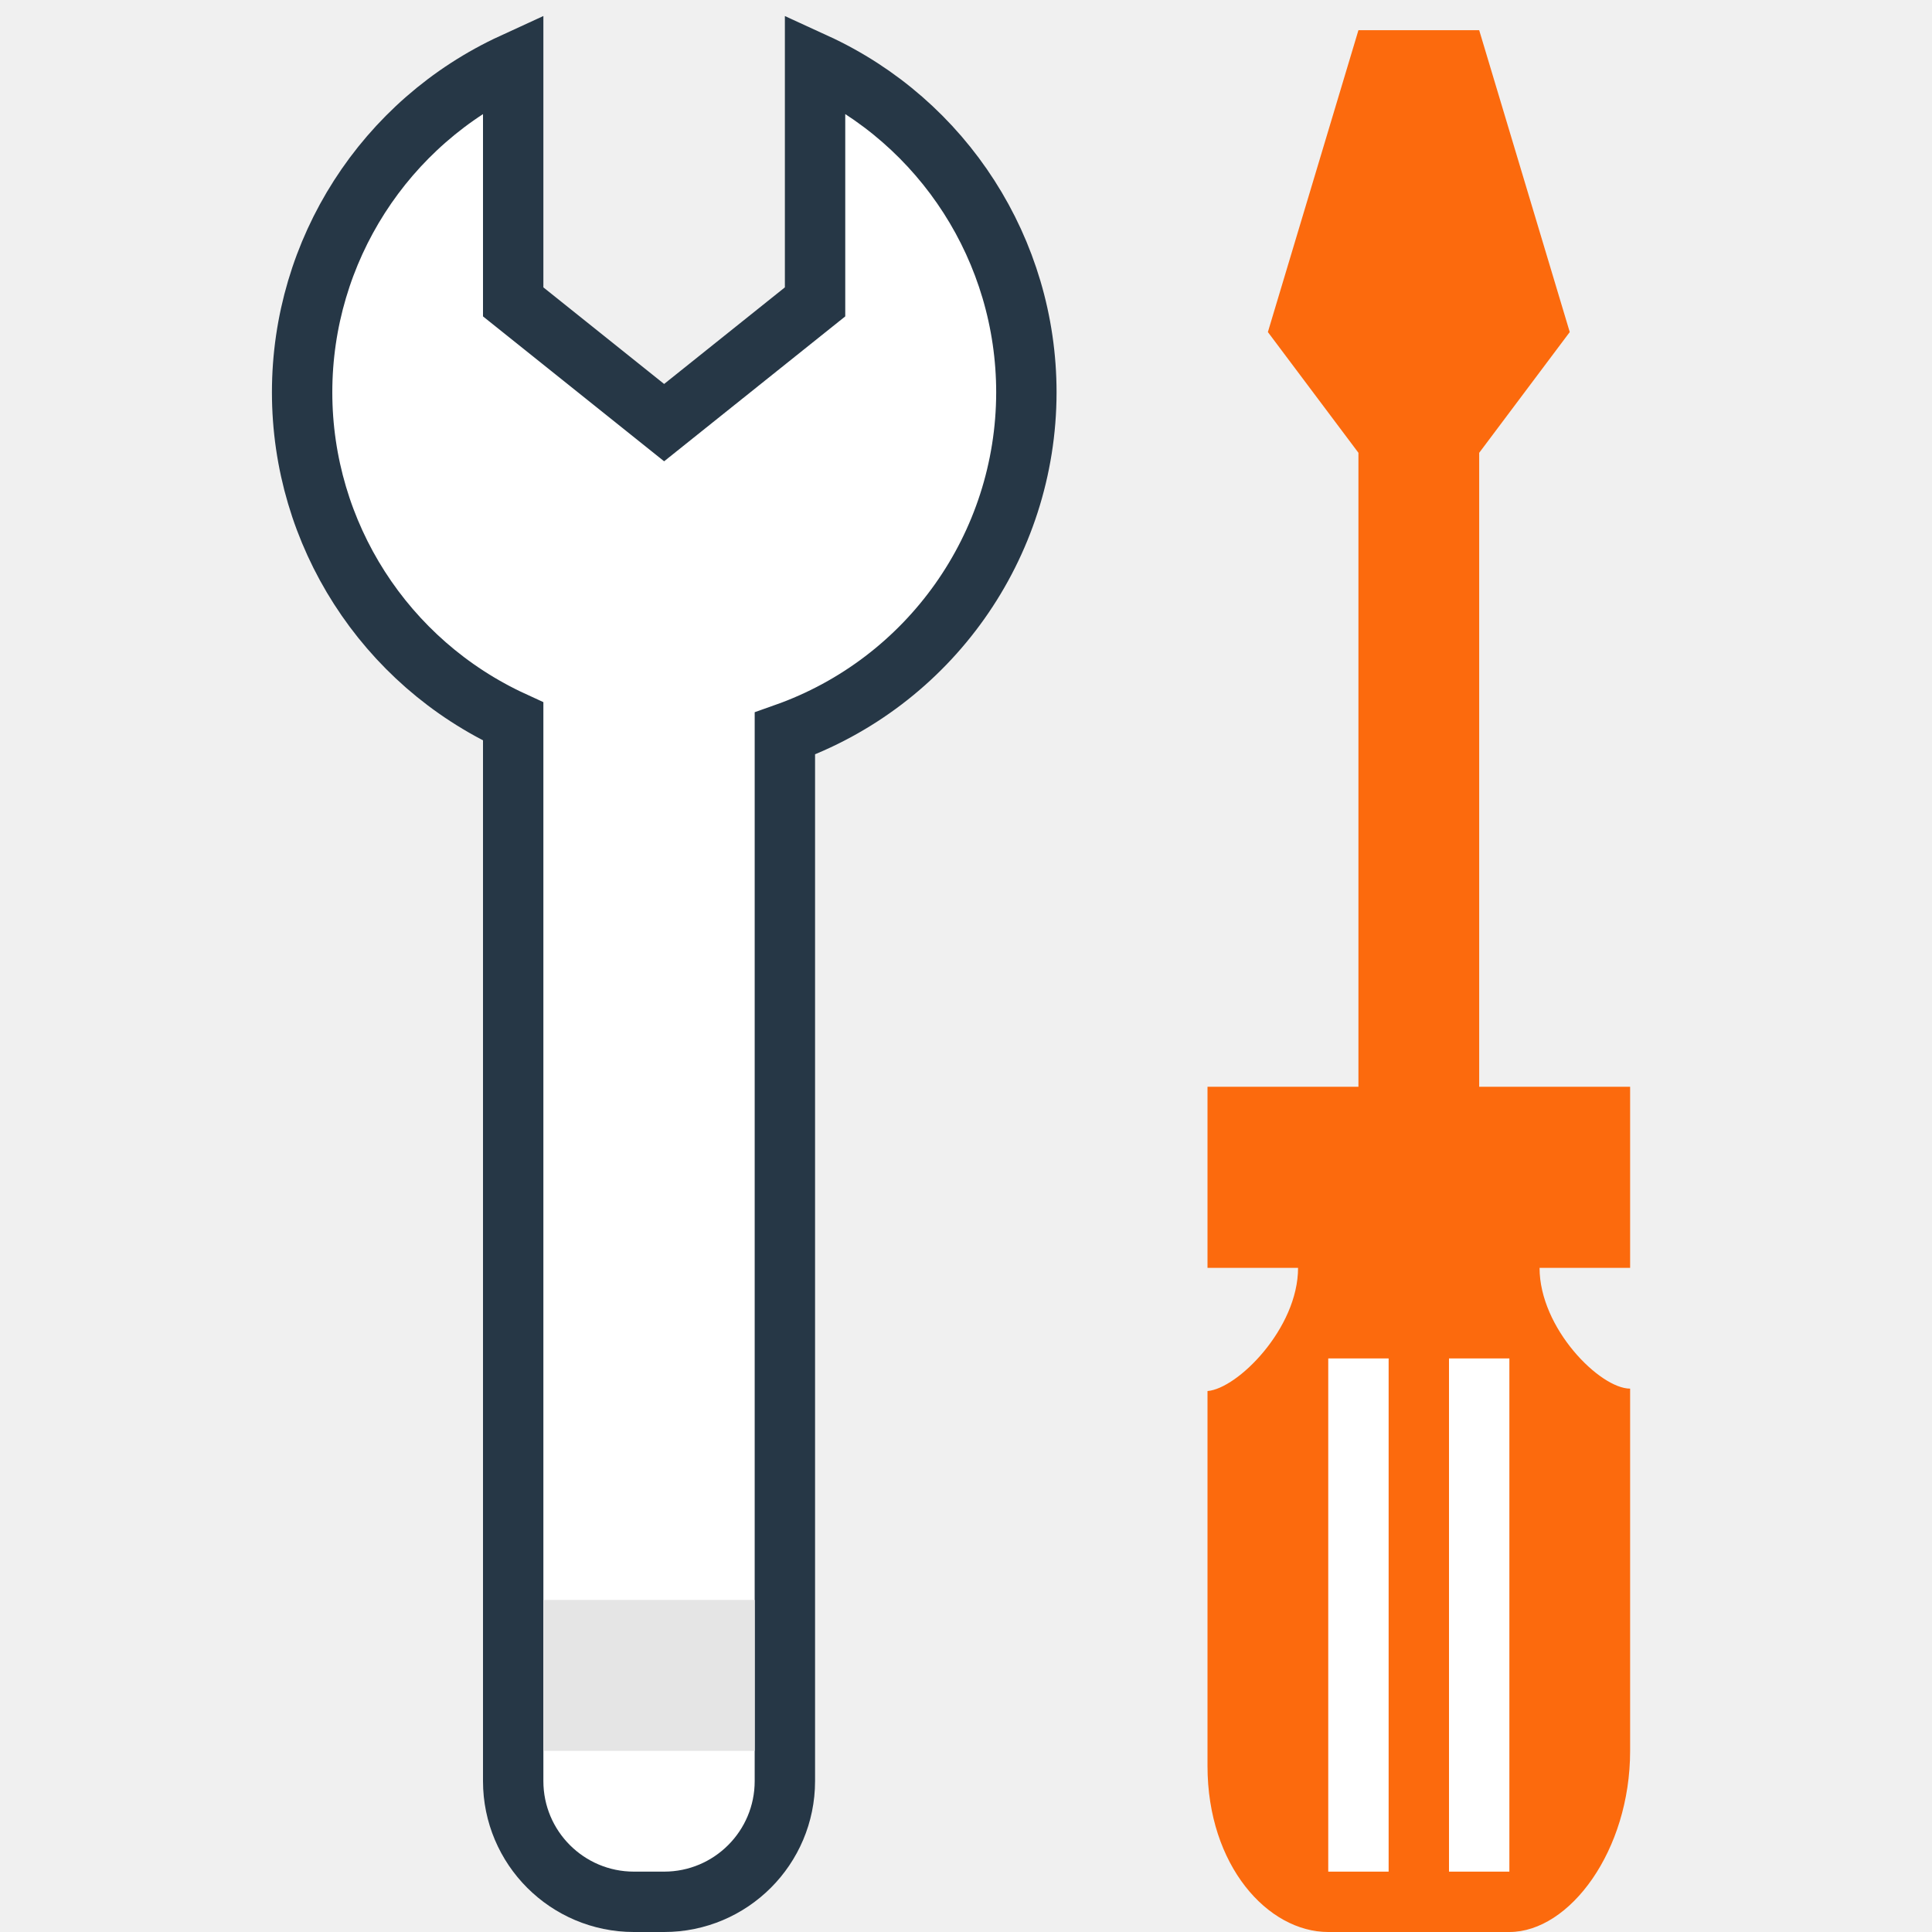
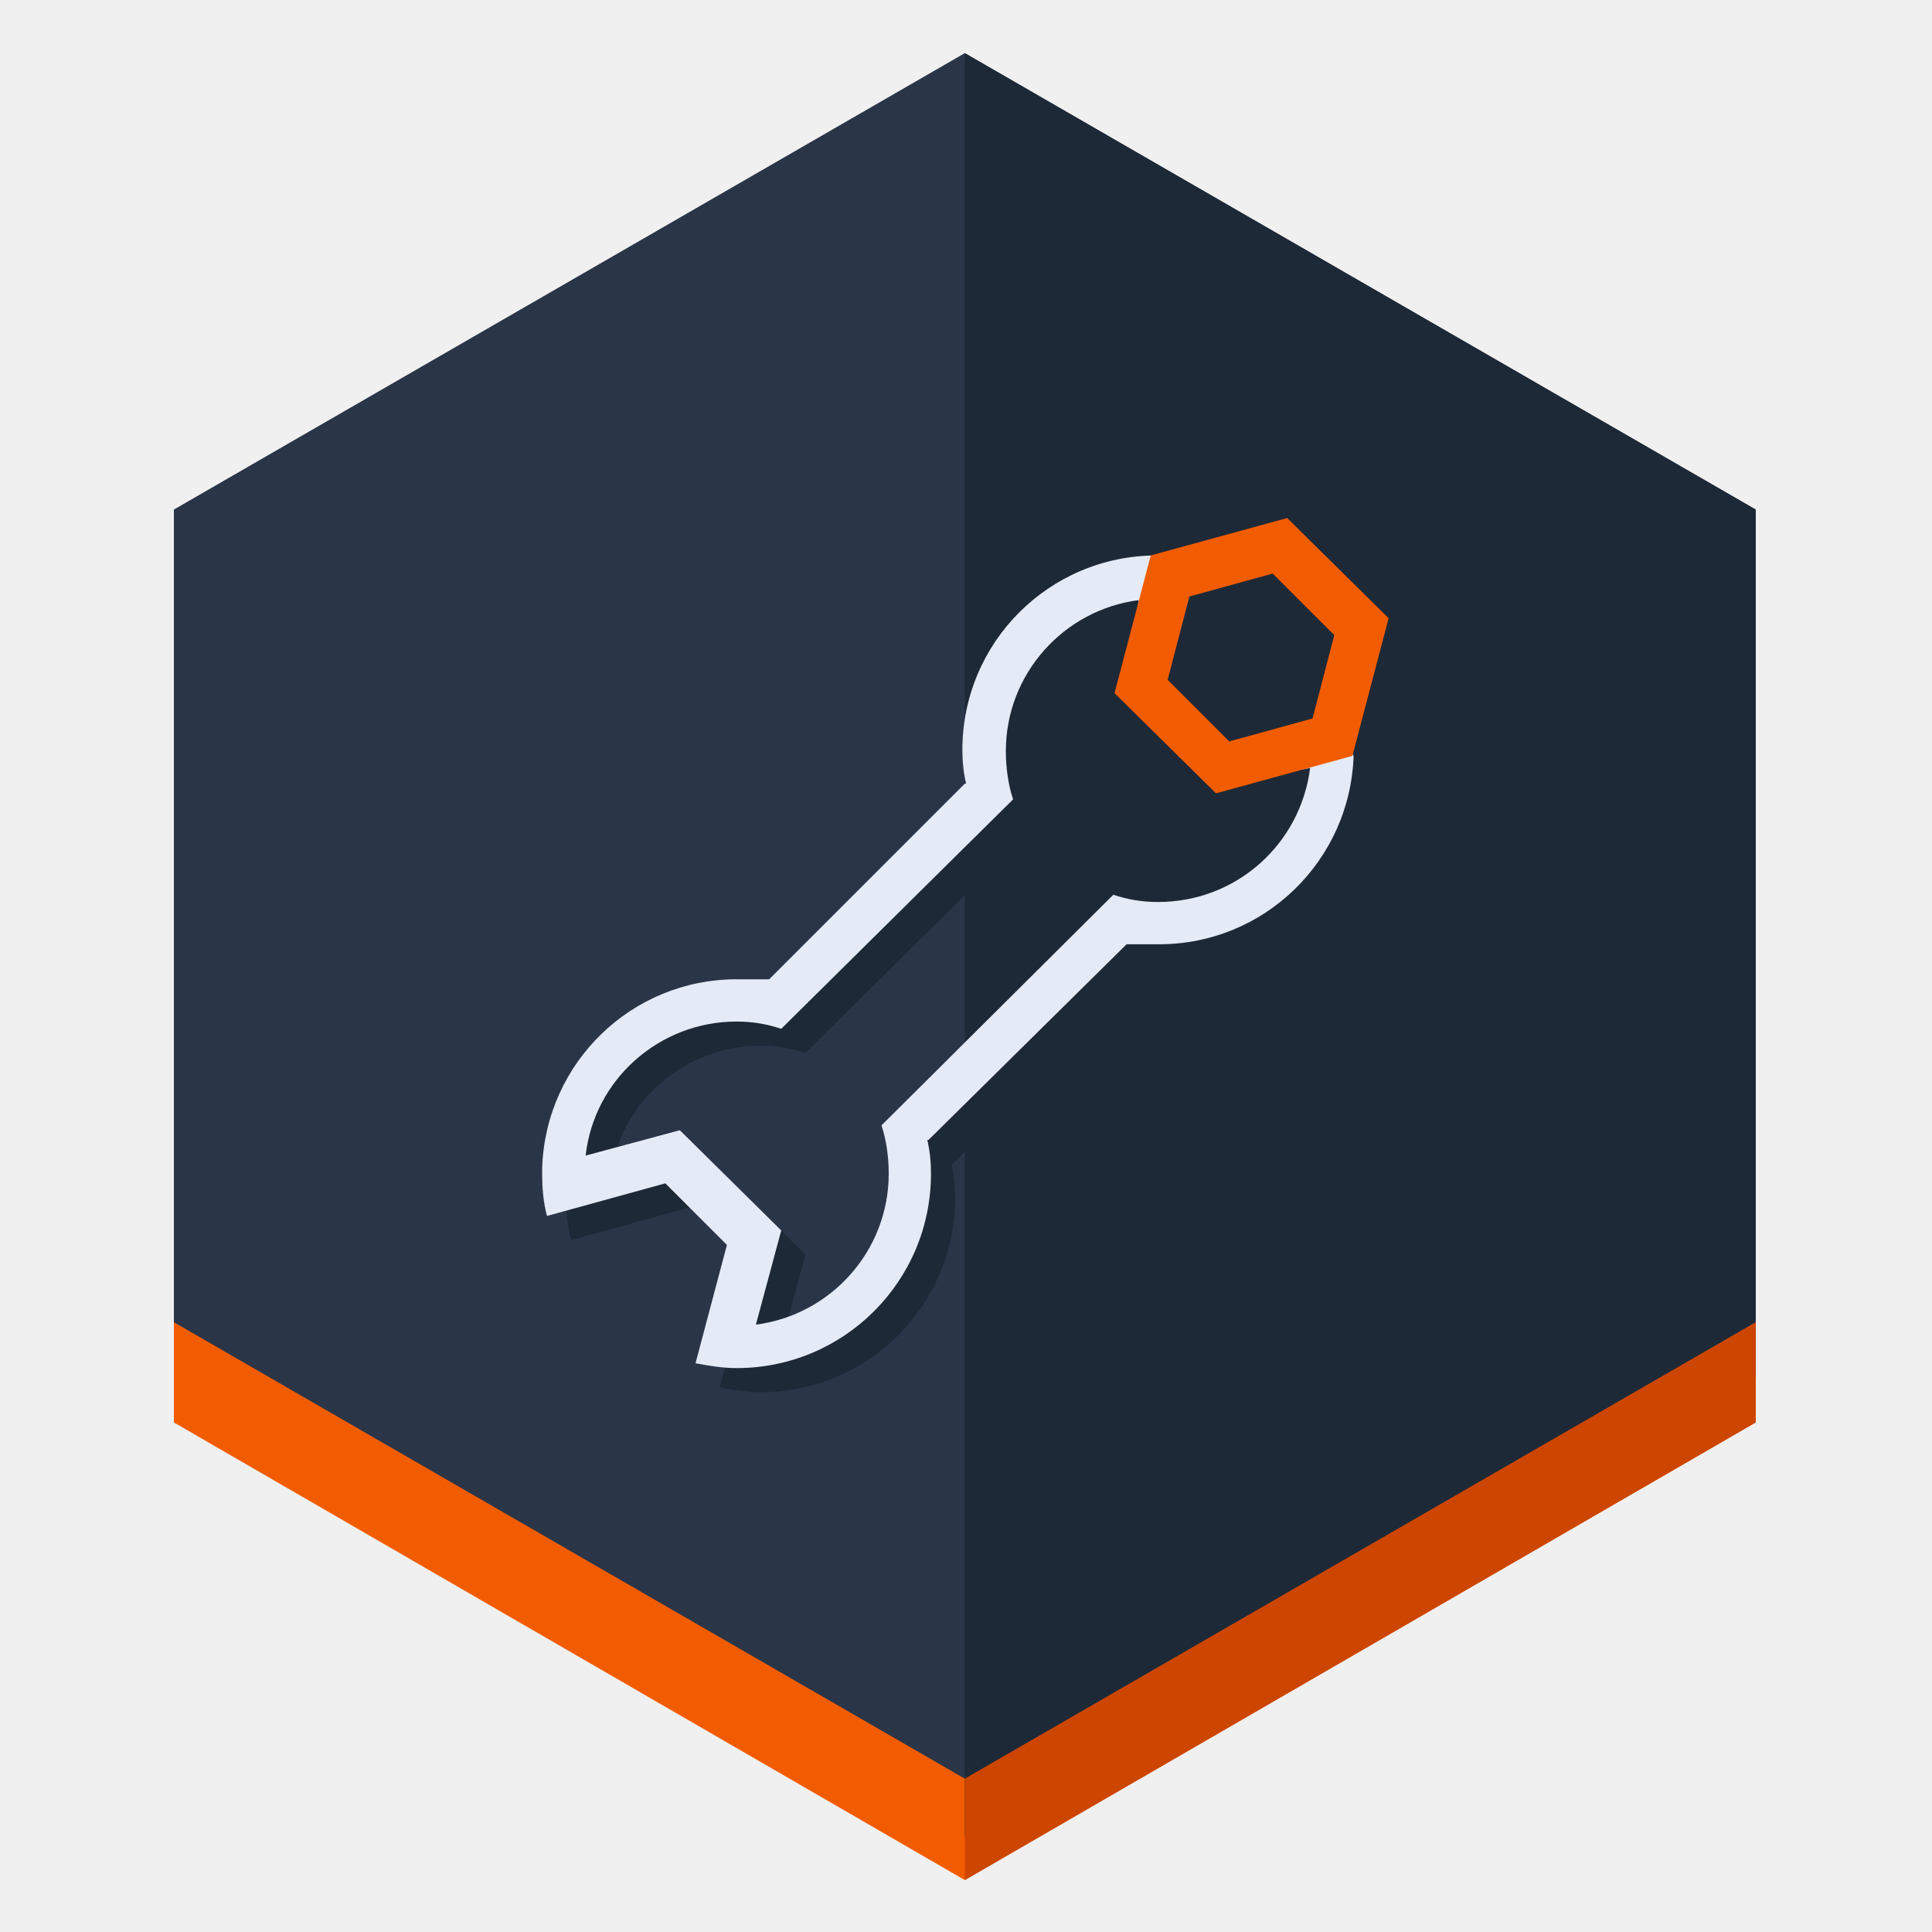
- <svg xmlns="http://www.w3.org/2000/svg" id="ICONS-64x" viewBox="0 0 64 64">
-   <defs>
-     <style>
-       .cls-1 {
-         fill: #fc6a0d;
-       }
- 
-       .cls-2, .cls-3 {
-         fill: #fff;
-       }
- 
-       .cls-3 {
-         stroke: #263746;
-         stroke-miterlimit: 10;
-         stroke-width: 2px;
-       }
- 
-       .cls-4 {
-         fill: #e5e5e5;
-       }
-     </style>
-   </defs>
-   <path class="cls-1" d="M54,36H49V15l3-4L49,1H45L42,11l3,4V36H40v6h3c0,2-2,4-3,4.08V58.5c0,3.3,2,5.5,4,5.5h6c2,0,4-2.7,4-6V46c-1,0-3-2-3-4h3Z" />
-   <rect class="cls-2" x="44" y="45" width="2" height="17" />
-   <rect class="cls-2" x="48" y="45" width="2" height="17" />
-   <path class="cls-3" d="M34,13A12,12,0,0,0,27,2.09V10l-5,4-5-4V2.09A12,12,0,0,0,17,23.9V59a4,4,0,0,0,4,4h1a4,4,0,0,0,4-4V24.3A12,12,0,0,0,34,13Z" />
-   <rect class="cls-4" x="18" y="53" width="7" height="5" />
+ <svg xmlns="http://www.w3.org/2000/svg" version="1.1" id="Layer_1" x="0px" y="0px" viewBox="0 0 160 160" style="enable-background:new 0 0 160 160;" xml:space="preserve">
+   <style type="text/css">
+ 	.st0{fill:#2A3548;}
+ 	.st1{fill:#F25C00;}
+ 	.st2{fill:#1E2937;}
+ 	.st3{fill:#CC4602;}
+ 	.st4{fill:#E4EAF6;}
+ </style>
+   <g>
+     <g>
+       <polygon class="st0" points="145.4,114.1 145.4,42.2 79.9,4.4 14.4,42.2 14.4,114.1 79.9,152   " />
+       <polygon class="st1" points="14.4,109.5 79.9,147.3 145.4,109.5 145.4,117.8 79.9,155.7 14.4,117.8   " />
+       <polygon class="st2" points="145.4,114.1 145.4,42.2 79.9,4.4 79.9,152   " />
+       <polygon class="st3" points="145.4,117.8 145.4,109.5 79.9,147.3 79.9,155.7   " />
+     </g>
+   </g>
+   <path class="st2" d="M114,64.1c0-1.2-0.1-2.4-0.4-3.5l-9.8,3.3l-5.8-5.7l3.2-9.8c-1.1-0.2-2.2-0.4-3.4-0.4  c-8.9,0-16.1,7.2-16.1,16.1c0,1,0.1,1.9,0.3,2.8c0,0-0.1,0-0.1,0L65.7,83.1c0,0-1.7,0-2.7,0c-8.7,0-15.8,6.9-16.1,15.6l0,0l0,0  c0,0.2,0,0.3,0,0.5c0,1.2,0.1,2.4,0.4,3.5l9.8-2.7l5.1,5.1l-2.6,9.8c1.1,0.2,2.2,0.4,3.4,0.4c8.9,0,16.1-7.2,16.1-16.1  c0-1-0.1-1.9-0.3-2.8c0,0,0.1,0,0.1,0l16.4-16.2c0,0,1.7,0,2.7,0c8.7,0,15.8-6.9,16.1-15.6l0,0l0,0C114,64.5,114,64.3,114,64.1z   M97.9,76.7c-1.3,0-2.5-0.2-3.7-0.6L75,95.2c0.4,1.2,0.6,2.6,0.6,4c0,6.4-4.8,11.7-11,12.5l2.1-7.8l-8.4-8.3l-7.8,2.1  c0.7-6.3,6.1-11.1,12.5-11.1c1.3,0,2.5,0.2,3.7,0.6l19.2-19c-0.4-1.2-0.6-2.6-0.6-4c0-6.4,4.8-11.7,11-12.5L95,59.5l7.7,7.6l7.8-1.5  C109.7,71.9,104.4,76.7,97.9,76.7z" />
+   <g>
+     <path class="st4" d="M112,62.1c0-1.2-0.1-2.4-0.4-3.5l-9.8,3.3l-5.8-5.7l3.2-9.8c-1.1-0.2-2.2-0.4-3.4-0.4   c-8.9,0-16.1,7.2-16.1,16.1c0,1,0.1,1.9,0.3,2.8c0,0-0.1,0-0.1,0L63.7,81.1c0,0-1.7,0-2.7,0c-8.7,0-15.8,6.9-16.1,15.6l0,0l0,0   c0,0.2,0,0.3,0,0.5c0,1.2,0.1,2.4,0.4,3.5l9.8-2.7l5.1,5.1l-2.6,9.8c1.1,0.2,2.2,0.4,3.4,0.4c8.9,0,16.1-7.2,16.1-16.1   c0-1-0.1-1.9-0.3-2.8c0,0,0.1,0,0.1,0l16.4-16.2c0,0,1.7,0,2.7,0c8.7,0,15.8-6.9,16.1-15.6l0,0l0,0C112,62.5,112,62.3,112,62.1z    M95.9,74.7c-1.3,0-2.5-0.2-3.7-0.6L73,93.2c0.4,1.2,0.6,2.6,0.6,4c0,6.4-4.8,11.7-11,12.5l2.1-7.8l-8.4-8.3l-7.8,2.1   c0.7-6.3,6.1-11.1,12.5-11.1c1.3,0,2.5,0.2,3.7,0.6l19.2-19c-0.4-1.2-0.6-2.6-0.6-4c0-6.4,4.8-11.7,11-12.5L93,57.5l7.7,7.6   l7.8-1.5C107.7,69.9,102.4,74.7,95.9,74.7z" />
+     <g>
+       <path class="st1" d="M100.7,65.7l-8.4-8.3l3-11.4l11.3-3.1l8.4,8.3l-3,11.4L100.7,65.7z M96.7,56.3l5.1,5.1l6.9-1.9l1.8-6.9    l-5.1-5.1l-6.9,1.9L96.7,56.3z" />
+     </g>
+   </g>
</svg>
